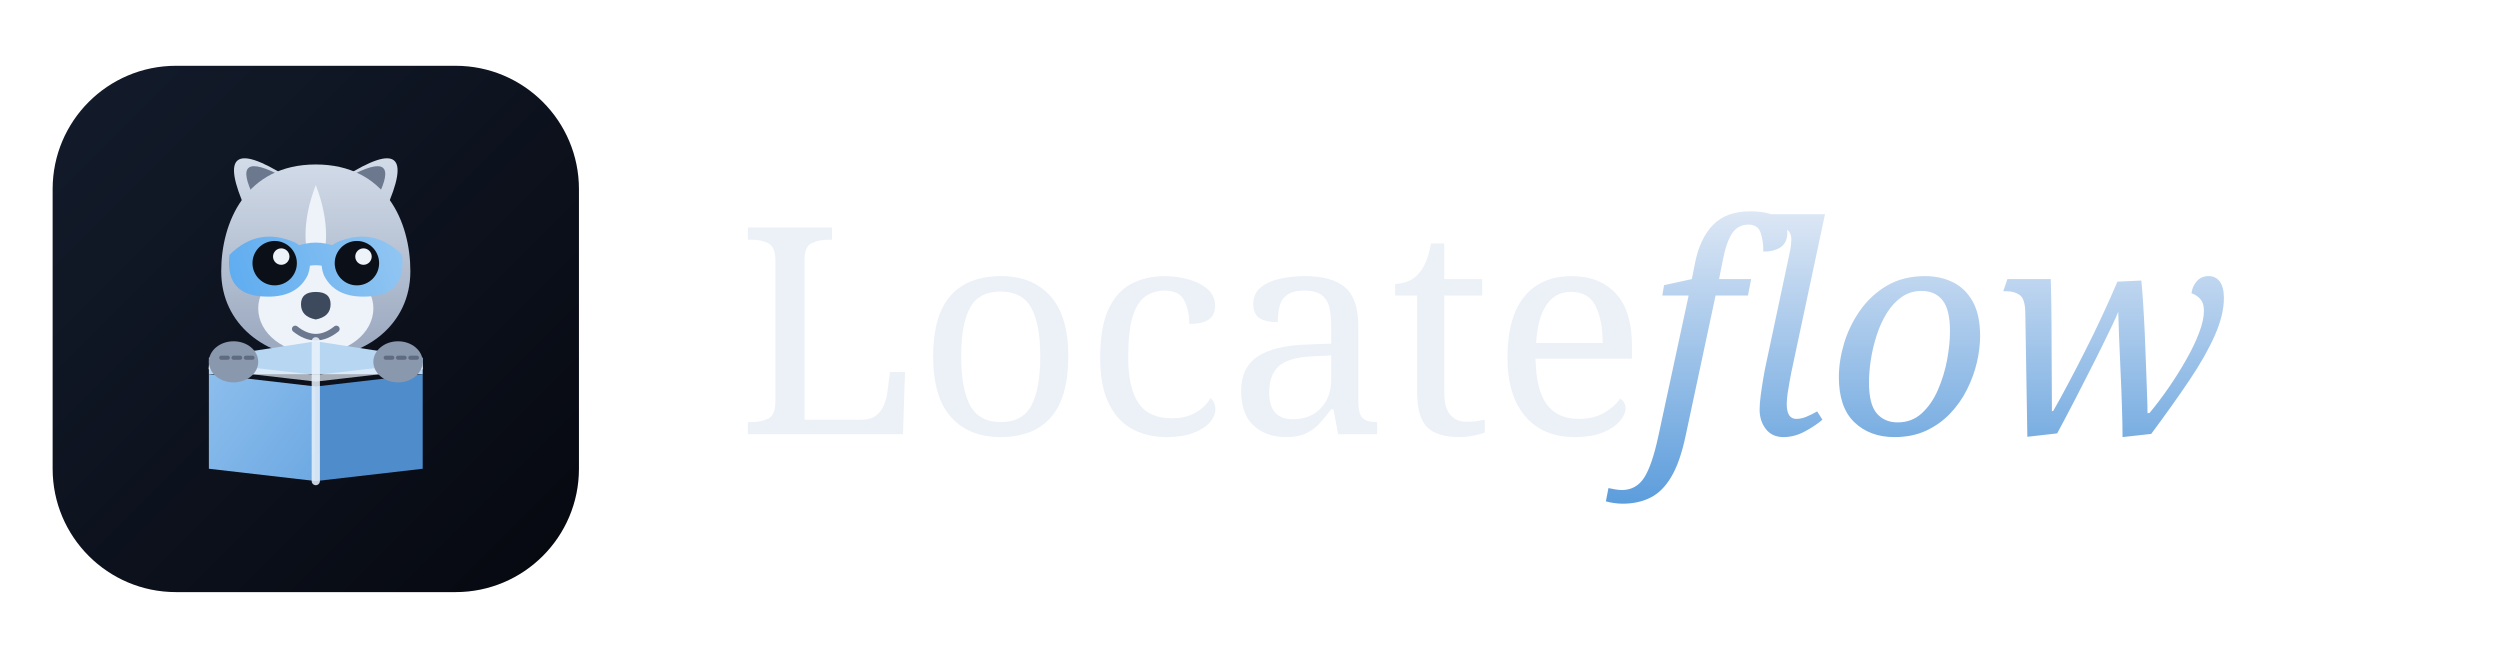
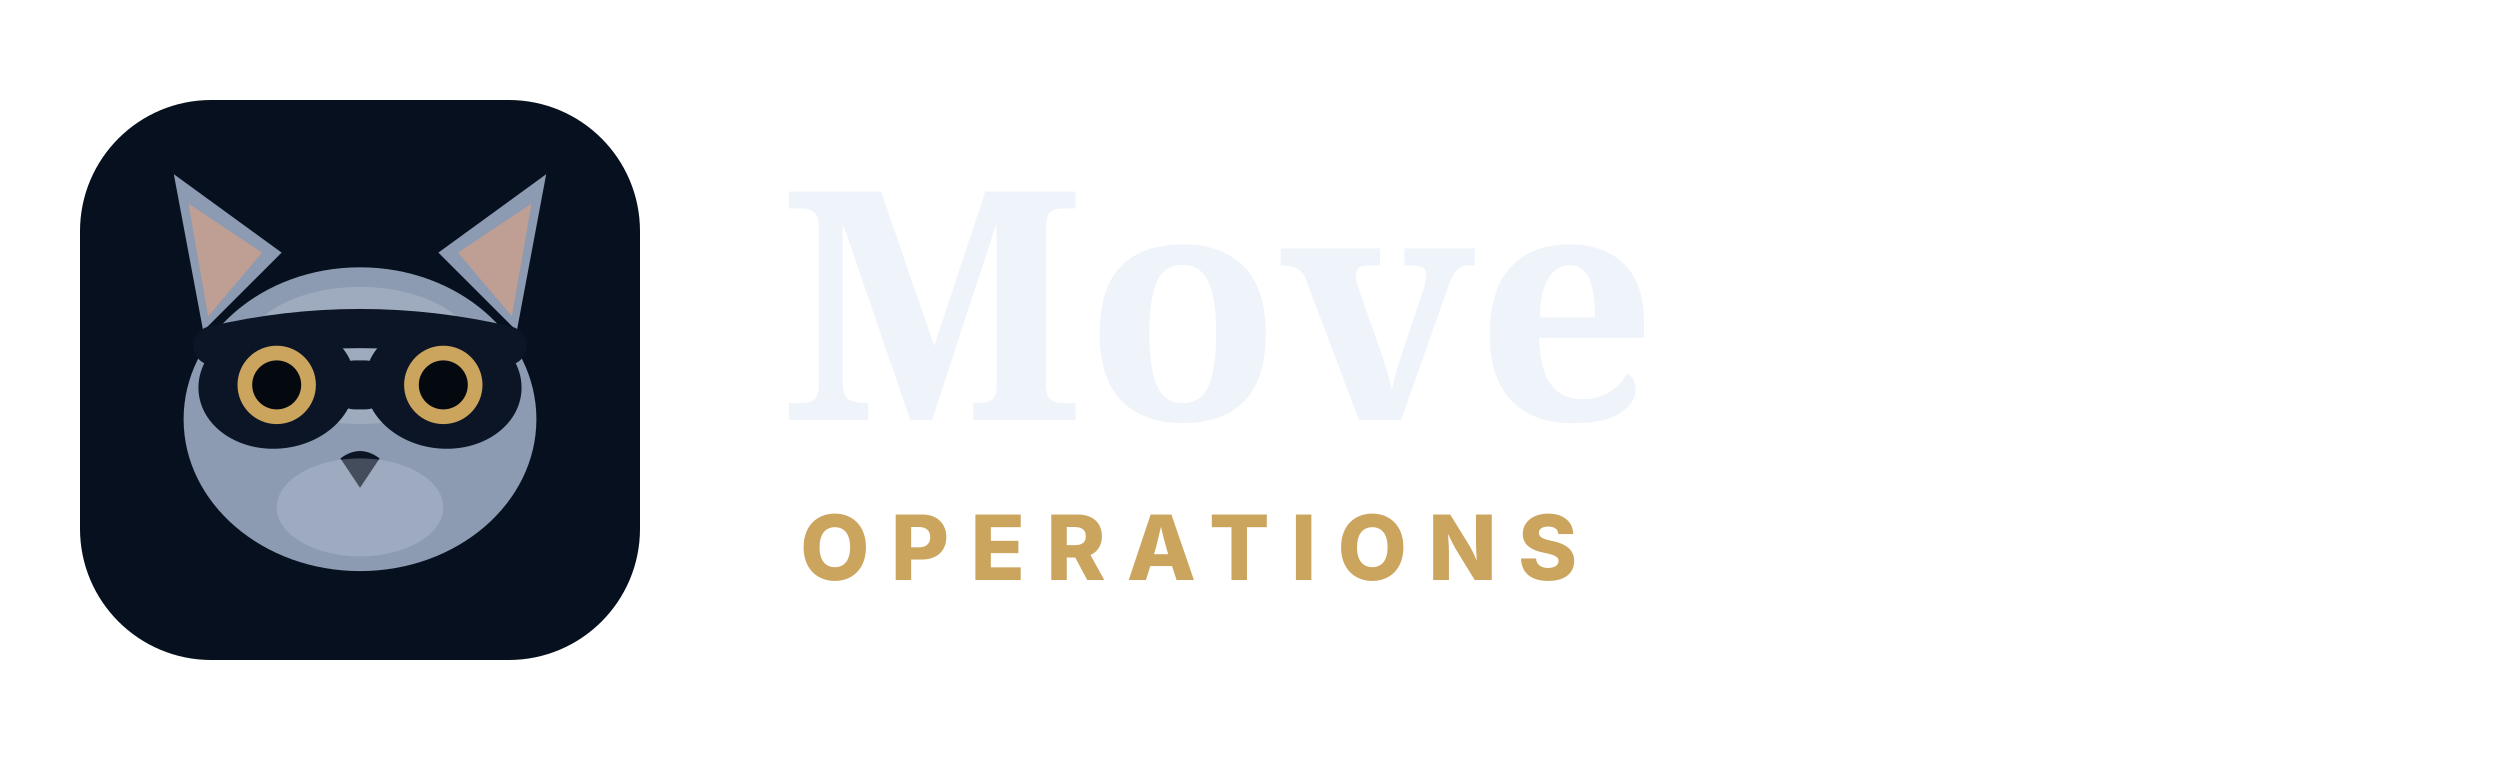
- <svg xmlns="http://www.w3.org/2000/svg" viewBox="0 0 380 100" fill="none" aria-hidden="true">
-   <svg x="8" y="10" width="80" height="80" viewBox="0 0 64 64" fill="none">
-     <defs>
-       <linearGradient id="fv-bg" x1="0" y1="0" x2="64" y2="64" gradientUnits="userSpaceOnUse">
-         <stop offset="0%" stop-color="#131C2C" />
-         <stop offset="100%" stop-color="#06080F" />
-       </linearGradient>
-     </defs>
-     <rect width="64" height="64" rx="15" fill="url(#fv-bg)" />
-     <g transform="translate(7 5.5) scale(0.5)">
-       <defs>
-         <linearGradient id="ic-mask" x1="22" y1="44" x2="78" y2="26" gradientUnits="userSpaceOnUse">
-           <stop offset="0%" stop-color="#56A8F0" />
-           <stop offset="100%" stop-color="#9CCBF2" />
-         </linearGradient>
-         <linearGradient id="ic-fur" x1="50" y1="6" x2="50" y2="56" gradientUnits="userSpaceOnUse">
-           <stop offset="0%" stop-color="#D9E2EE" />
-           <stop offset="100%" stop-color="#9DAAC0" />
-         </linearGradient>
-         <linearGradient id="ic-box" x1="26" y1="56" x2="74" y2="92" gradientUnits="userSpaceOnUse">
-           <stop offset="0%" stop-color="#8FC0EE" />
-           <stop offset="100%" stop-color="#5C9DDC" />
-         </linearGradient>
-       </defs>
-       <path d="M33 24 Q24 4 43 16 Q40 22 33 24 Z" fill="url(#ic-fur)" />
-       <path d="M67 24 Q76 4 57 16 Q60 22 67 24 Z" fill="url(#ic-fur)" />
-       <path d="M35 21 Q29 9 42 16 Q39 19 35 21 Z" fill="#6B788E" />
-       <path d="M65 21 Q71 9 58 16 Q61 19 65 21 Z" fill="#6B788E" />
-       <path d="M50 13 C33 13 27 27 27 39 C27 52 38 60 50 60 C62 60 73 52 73 39 C73 27 67 13 50 13 Z" fill="url(#ic-fur)" />
-       <path d="M50 18 Q45 31 50 41 Q55 31 50 18 Z" fill="#EEF3FA" />
-       <ellipse cx="50" cy="48" rx="14" ry="11" fill="#EEF3FA" />
-       <g fill="url(#ic-mask)">
-         <path d="M29 35 Q36 28 45 32 Q50 35 48 40 Q45 46 36 45 Q28 44 29 35 Z" />
-         <path d="M71 35 Q64 28 55 32 Q50 35 52 40 Q55 46 64 45 Q72 44 71 35 Z" />
-         <path d="M45 33 Q50 31 55 33 L55 39 Q50 36 45 39 Z" />
-       </g>
-       <circle cx="40" cy="37" r="5.4" fill="#0B1018" />
-       <circle cx="60" cy="37" r="5.4" fill="#0B1018" />
-       <circle cx="41.6" cy="35.4" r="2" fill="#EEF3FA" />
-       <circle cx="61.6" cy="35.4" r="2" fill="#EEF3FA" />
-       <path d="M50 44 q-3.6 0 -3.6 3 q0 3 3.6 3.7 q3.6 -0.7 3.6 -3.7 q0 -3 -3.6 -3 z" fill="#3D4A5E" />
-       <path d="M45 53 q5 4 10 0" stroke="#6B788E" stroke-width="1.6" fill="none" stroke-linecap="round" />
-       <path d="M24 60 L50 56 L76 60 L76 64 L24 64 Z" fill="#B7D6F2" />
-       <path d="M24 64 L50 67 L50 90 L24 87 Z" fill="url(#ic-box)" />
-       <path d="M76 64 L50 67 L50 90 L76 87 Z" fill="#4E8CCB" />
-       <path d="M50 56 L50 90" stroke="#EAF2FB" stroke-width="2" stroke-linecap="round" opacity="0.85" />
-       <path d="M24 62 L50 65 L76 62" stroke="#EAF2FB" stroke-width="1.6" fill="none" opacity="0.7" />
-       <ellipse cx="30" cy="61" rx="6" ry="5" fill="#8A98AE" />
-       <ellipse cx="70" cy="61" rx="6" ry="5" fill="#8A98AE" />
-       <path d="M27 60 l1.6 0 M30 60 l1.6 0 M33 60 l1.6 0" stroke="#5E6B80" stroke-width="1" stroke-linecap="round" />
-       <path d="M67 60 l1.6 0 M70 60 l1.6 0 M73 60 l1.6 0" stroke="#5E6B80" stroke-width="1" stroke-linecap="round" />
+ <svg xmlns="http://www.w3.org/2000/svg" viewBox="0 0 250 78" fill="none" role="img" aria-label="Move Operations">
+   <svg x="8" y="10" width="56" height="56" viewBox="0 0 64 64" fill="none">
+     <rect width="64" height="64" rx="15" fill="#07101F" />
+     <g transform="translate(4 4) scale(0.56)">
+       <path d="M18 40 L12 8 L34 24Z" fill="#8C9AB2" />
+       <path d="M19 37 L15 14 L30 24Z" fill="#C4A090" opacity="0.9" />
+       <path d="M82 40 L88 8 L66 24Z" fill="#8C9AB2" />
+       <path d="M81 37 L85 14 L70 24Z" fill="#C4A090" opacity="0.9" />
+       <ellipse cx="50" cy="58" rx="36" ry="31" fill="#8C9AB2" />
+       <ellipse cx="50" cy="45" rx="24" ry="14" fill="#B8C2D0" opacity="0.42" />
+       <ellipse cx="33" cy="51" rx="16" ry="13" fill="#0C1525" transform="rotate(-6 33 51)" />
+       <ellipse cx="67" cy="51" rx="16" ry="13" fill="#0C1525" transform="rotate(6 67 51)" />
+       <rect x="44" y="46" width="12" height="10" rx="5" fill="#0C1525" />
+       <path d="M20 43 Q50 36 80 43" stroke="#0C1525" stroke-width="8" stroke-linecap="round" />
+       <circle cx="33" cy="51" r="8" fill="#CBA45E" />
+       <circle cx="33" cy="51" r="5" fill="#04080F" />
+       <circle cx="67" cy="51" r="8" fill="#CBA45E" />
+       <circle cx="67" cy="51" r="5" fill="#04080F" />
+       <path d="M46 66 L50 72 L54 66 Q50 63 46 66Z" fill="#0C1525" />
+       <ellipse cx="50" cy="76" rx="17" ry="10" fill="#C8D0DC" opacity="0.3" />
    </g>
  </svg>
-   <defs>
-     <linearGradient id="lf-word-foil" x1="0" y1="0" x2="0" y2="1">
-       <stop offset="0%" stop-color="#DDE7F5" />
-       <stop offset="100%" stop-color="#5C9DDC" />
-     </linearGradient>
-   </defs>
-   <text x="112" y="66" font-family="Fraunces, Georgia, serif" font-size="44" font-weight="400" letter-spacing="0" fill="#ECF1F8" font-variation-settings="'opsz' 96, 'SOFT' 40">Locate<tspan font-style="italic" font-weight="400" fill="url(#lf-word-foil)">flow</tspan>
-   </text>
+   <text x="78" y="42" font-family="Playfair Display, Didot, Georgia, serif" font-size="32" font-weight="900" fill="#EFF3FA">Move</text>
+   <text x="80" y="58" font-family="DM Sans, Inter, system-ui, sans-serif" font-size="9" font-weight="800" letter-spacing="2.1" fill="#CBA45E">OPERATIONS</text>
</svg>
